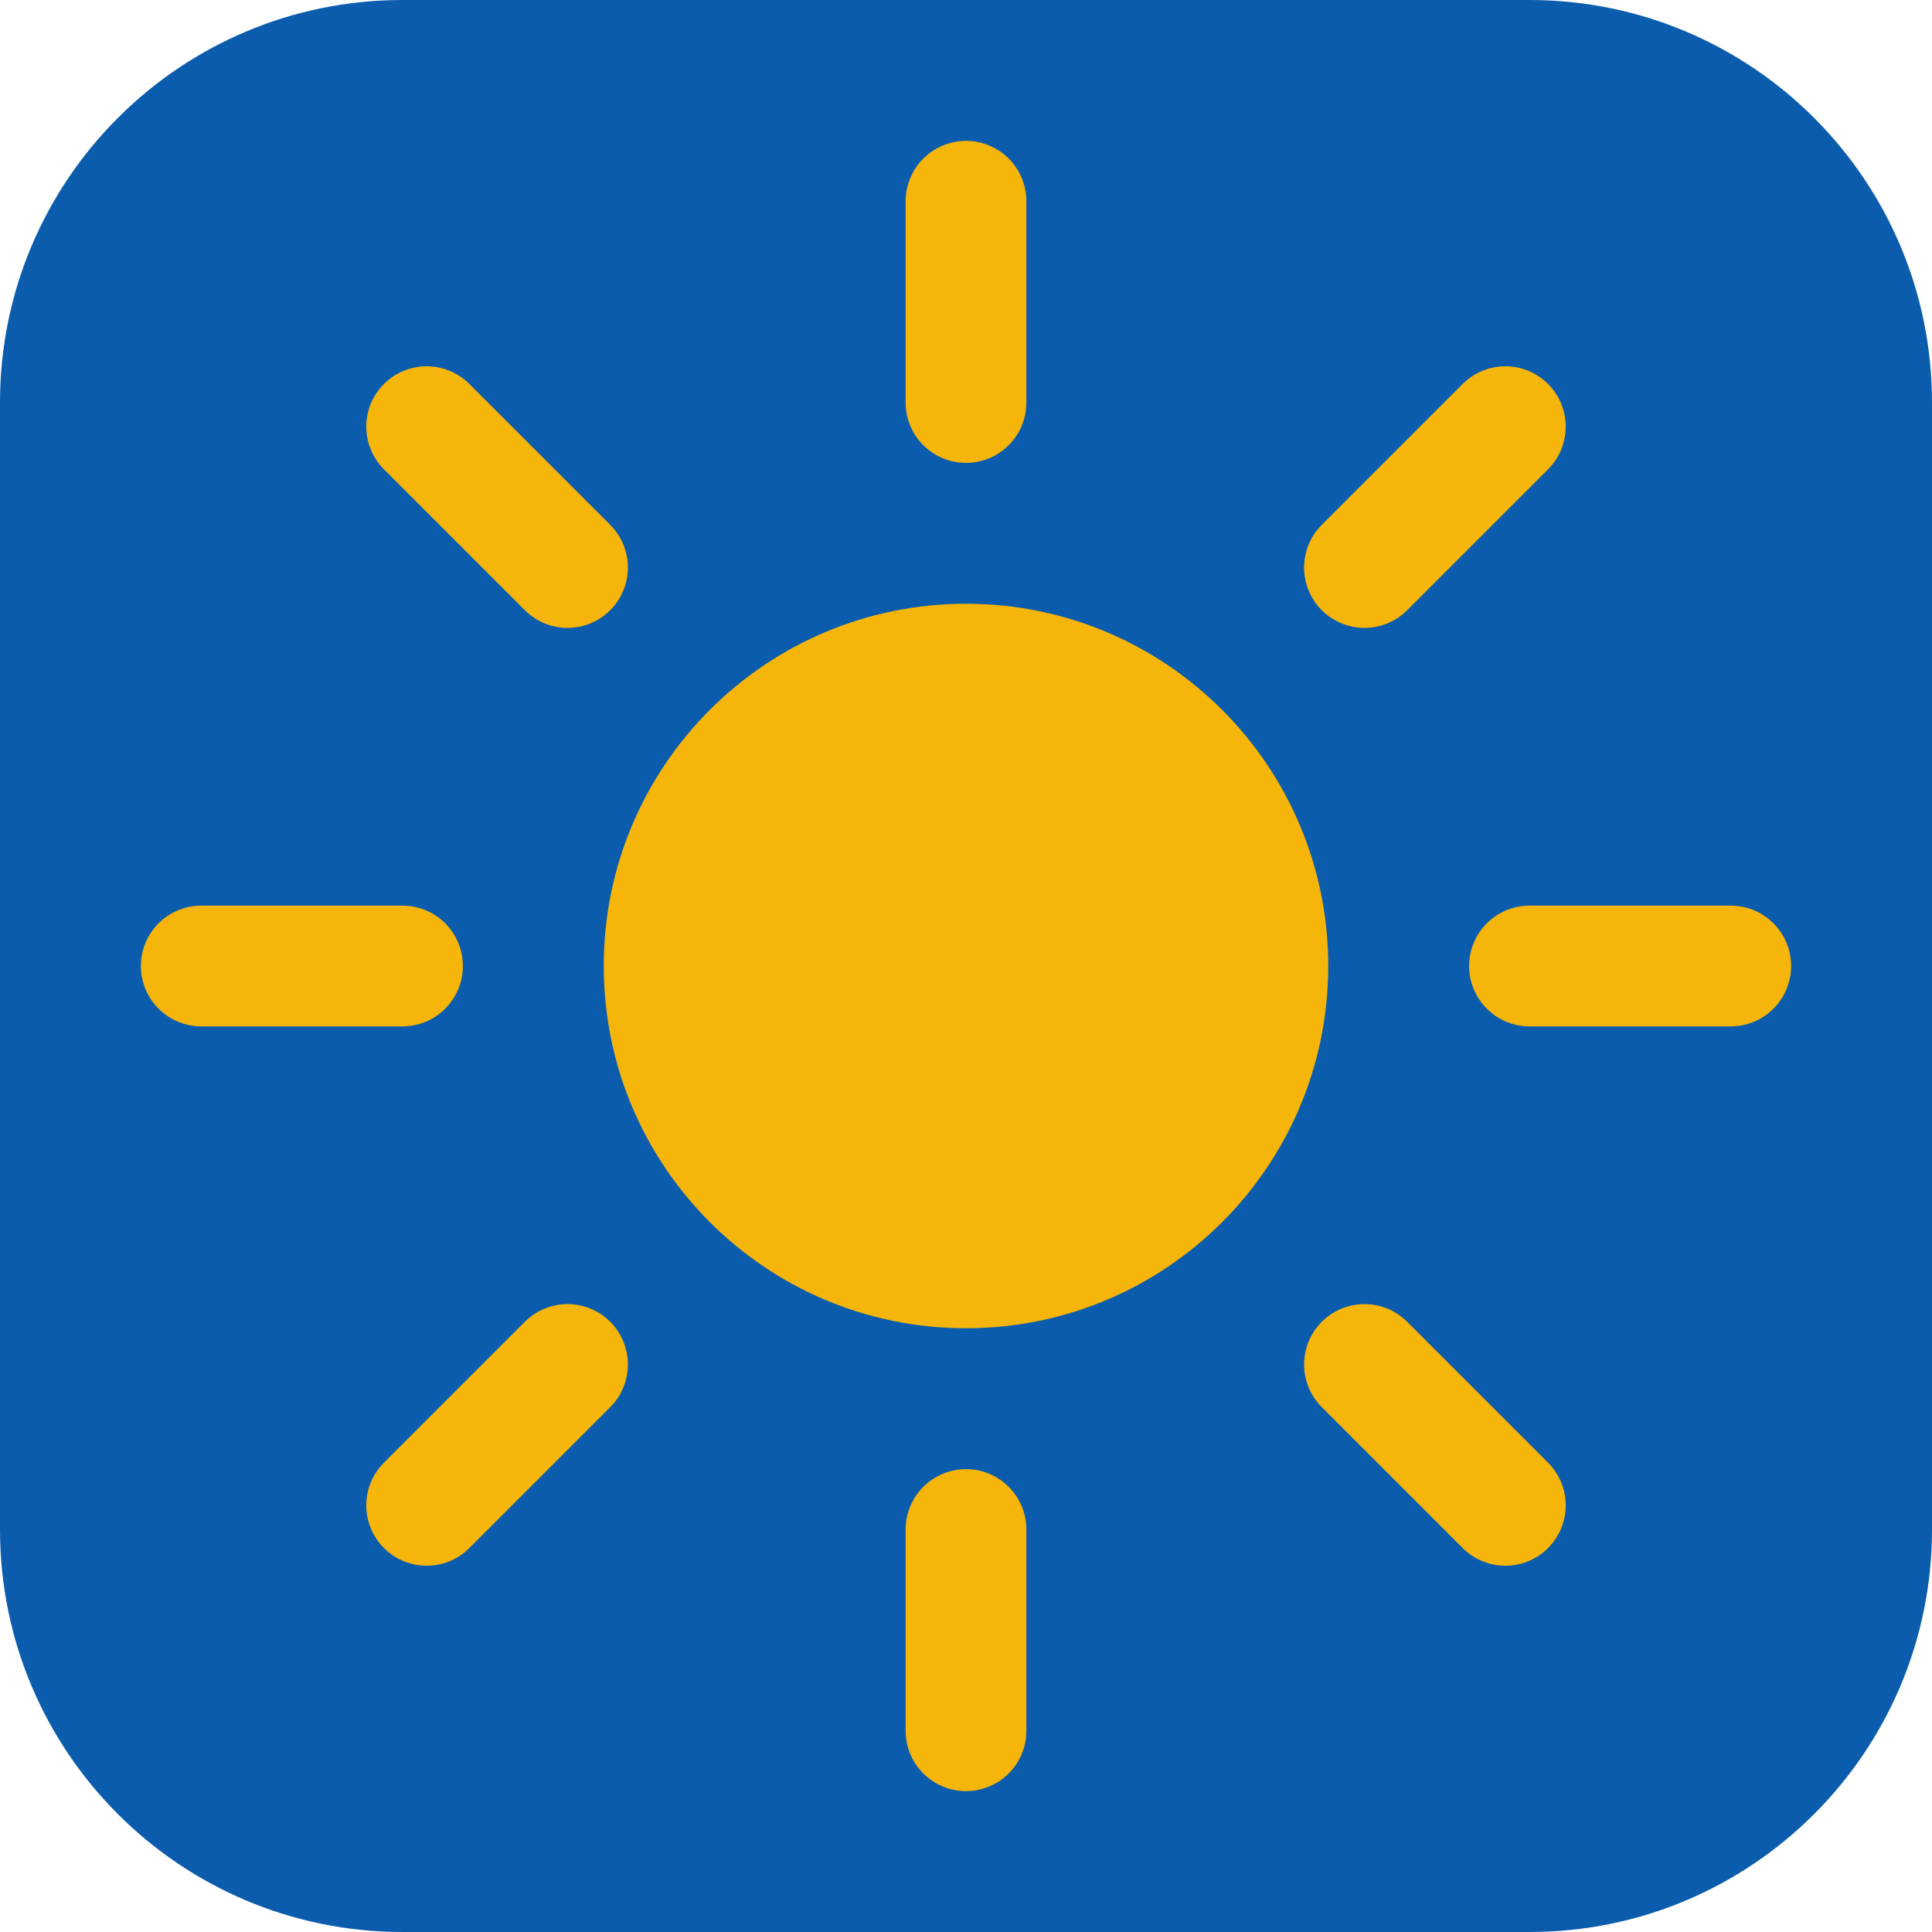
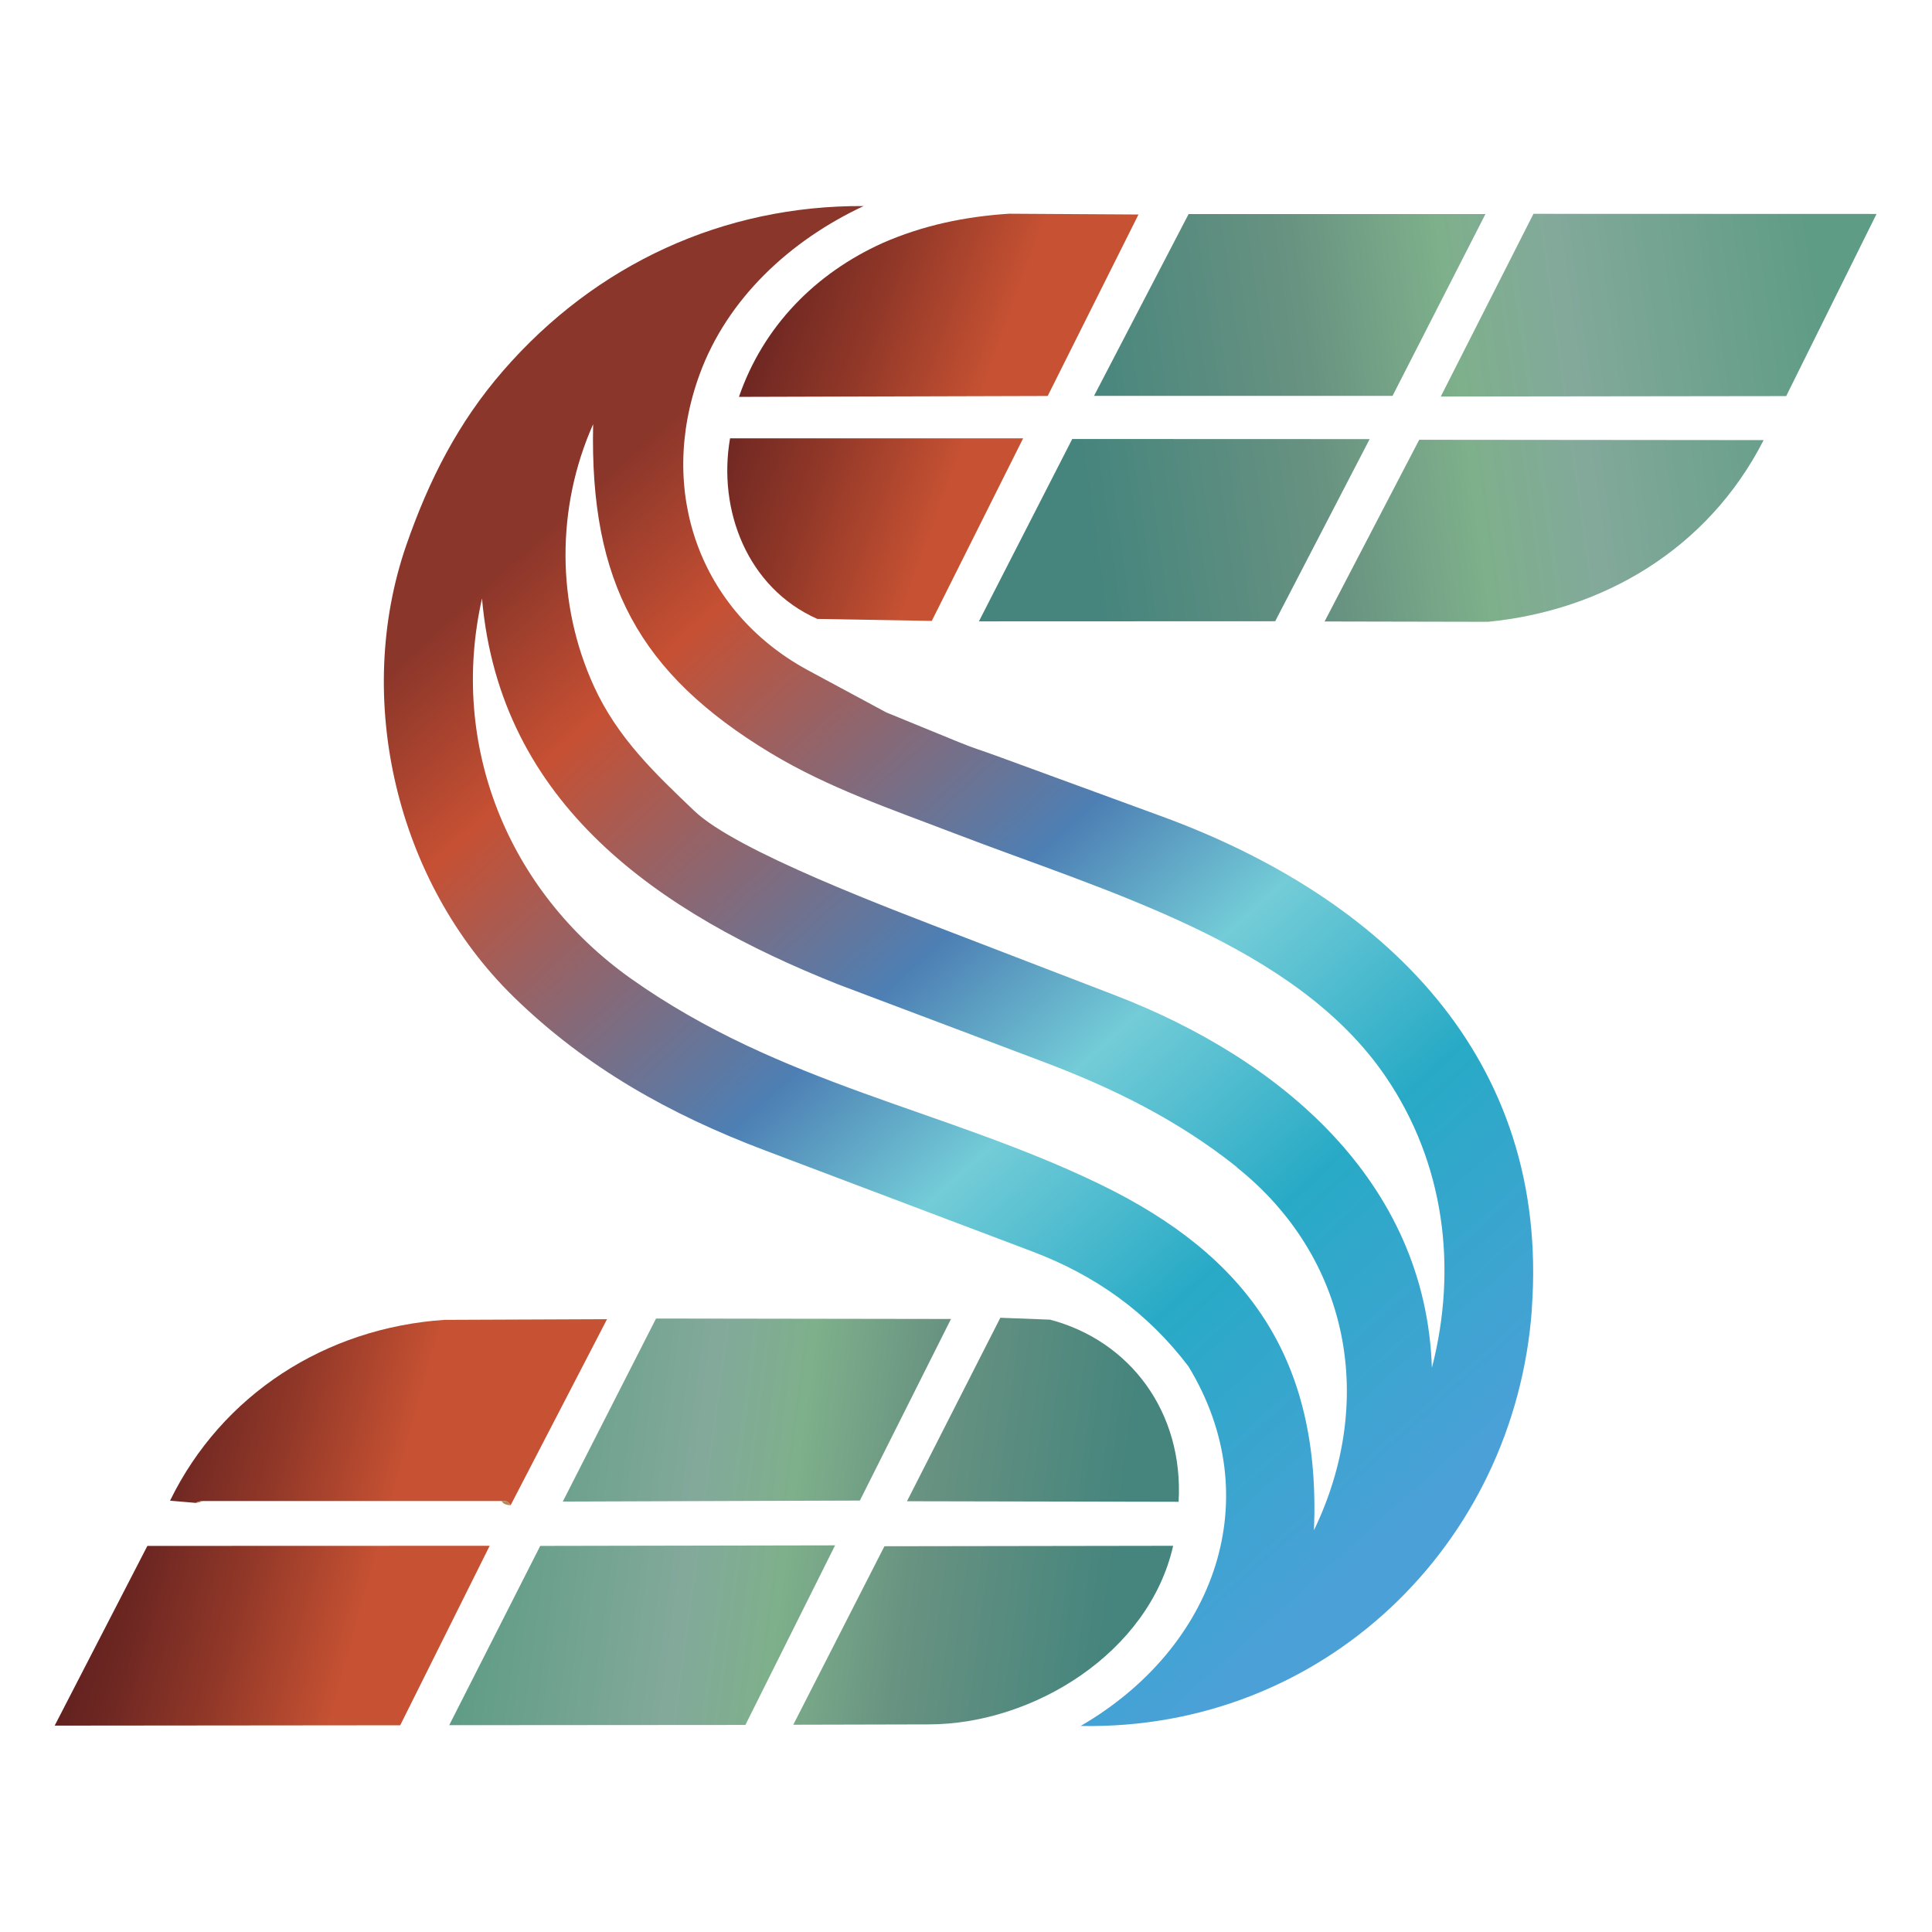
- <svg xmlns="http://www.w3.org/2000/svg" viewBox="0 0 48 48">
-   <rect width="48" height="48" rx="10" fill="#0B5CAD" />
-   <circle cx="24" cy="24" r="9" fill="#F5B50A" />
-   <line x1="38.0" y1="24.0" x2="43.0" y2="24.0" stroke="#F5B50A" stroke-width="3" stroke-linecap="round" />
-   <line x1="33.9" y1="33.9" x2="37.4" y2="37.4" stroke="#F5B50A" stroke-width="3" stroke-linecap="round" />
-   <line x1="24.0" y1="38.0" x2="24.0" y2="43.0" stroke="#F5B50A" stroke-width="3" stroke-linecap="round" />
-   <line x1="14.1" y1="33.9" x2="10.6" y2="37.4" stroke="#F5B50A" stroke-width="3" stroke-linecap="round" />
-   <line x1="10.0" y1="24.0" x2="5.0" y2="24.0" stroke="#F5B50A" stroke-width="3" stroke-linecap="round" />
-   <line x1="14.1" y1="14.1" x2="10.6" y2="10.6" stroke="#F5B50A" stroke-width="3" stroke-linecap="round" />
-   <line x1="24.0" y1="10.0" x2="24.0" y2="5.0" stroke="#F5B50A" stroke-width="3" stroke-linecap="round" />
-   <line x1="33.9" y1="14.1" x2="37.4" y2="10.6" stroke="#F5B50A" stroke-width="3" stroke-linecap="round" />
+ <svg xmlns="http://www.w3.org/2000/svg" xmlns:xlink="http://www.w3.org/1999/xlink" id="Layer_1" data-name="Layer 1" viewBox="2.28 -14.92 173.84 173.84">
+   <defs>
+     <style>
+       .cls-1 {
+         fill: url(#linear-gradient-13);
+       }
+ 
+       .cls-2 {
+         fill: url(#linear-gradient-2);
+       }
+ 
+       .cls-3 {
+         fill: url(#linear-gradient-10);
+       }
+ 
+       .cls-4 {
+         fill: url(#linear-gradient-12);
+       }
+ 
+       .cls-5 {
+         fill: #b58a5a;
+       }
+ 
+       .cls-6 {
+         fill: url(#linear-gradient-4);
+       }
+ 
+       .cls-7 {
+         fill: url(#linear-gradient-3);
+       }
+ 
+       .cls-8 {
+         fill: url(#linear-gradient-5);
+       }
+ 
+       .cls-9 {
+         fill: url(#linear-gradient-8);
+       }
+ 
+       .cls-10 {
+         fill: url(#linear-gradient-7);
+       }
+ 
+       .cls-11 {
+         fill: url(#linear-gradient-9);
+       }
+ 
+       .cls-12 {
+         fill: url(#linear-gradient-11);
+       }
+ 
+       .cls-13 {
+         fill: url(#linear-gradient-6);
+       }
+ 
+       .cls-14 {
+         fill: #1575ad;
+       }
+ 
+       .cls-15 {
+         fill: url(#linear-gradient);
+       }
+ 
+       .cls-16 {
+         fill: #bf8853;
+       }
+     </style>
+     <linearGradient id="linear-gradient" x1="53.04" y1="31.32" x2="132.98" y2="119.87" gradientUnits="userSpaceOnUse">
+       <stop offset="0" stop-color="#8b362a" />
+       <stop offset=".13" stop-color="#c65033" />
+       <stop offset=".43" stop-color="#4d7fb4" />
+       <stop offset=".57" stop-color="#73ccd7" />
+       <stop offset=".75" stop-color="#28aac6" />
+       <stop offset="1" stop-color="#4ca0d8" />
+     </linearGradient>
+     <linearGradient id="linear-gradient-2" x1="3.09" y1="125.64" x2="33.6" y2="134.17" gradientUnits="userSpaceOnUse">
+       <stop offset="0" stop-color="#521a1d" />
+       <stop offset=".15" stop-color="#591d1e" />
+       <stop offset=".38" stop-color="#6e2722" />
+       <stop offset=".65" stop-color="#903728" />
+       <stop offset=".96" stop-color="#bf4e31" />
+       <stop offset="1" stop-color="#c65133" />
+     </linearGradient>
+     <linearGradient id="linear-gradient-3" x1="9.12" y1="104.08" x2="39.63" y2="112.61" xlink:href="#linear-gradient-2" />
+     <linearGradient id="linear-gradient-4" x1="98.76" y1="19.86" x2="165.8" y2="10.55" gradientUnits="userSpaceOnUse">
+       <stop offset="0" stop-color="#46857d" />
+       <stop offset=".31" stop-color="#689281" />
+       <stop offset=".51" stop-color="#7eb08b" />
+       <stop offset=".66" stop-color="#83a99b" />
+       <stop offset="1" stop-color="#5f9c85" />
+     </linearGradient>
+     <linearGradient id="linear-gradient-5" x1="101.17" y1="37.28" x2="168.22" y2="27.97" xlink:href="#linear-gradient-4" />
+     <linearGradient id="linear-gradient-6" x1="98.13" y1="15.34" x2="165.17" y2="6.02" xlink:href="#linear-gradient-4" />
+     <linearGradient id="linear-gradient-7" x1="100.69" y1="33.78" x2="167.73" y2="24.47" xlink:href="#linear-gradient-4" />
+     <linearGradient id="linear-gradient-8" x1="61.65" y1="3.47" x2="92.67" y2="14.73" xlink:href="#linear-gradient-2" />
+     <linearGradient id="linear-gradient-9" x1="55.02" y1="21.74" x2="86.04" y2="33" xlink:href="#linear-gradient-2" />
+     <linearGradient id="linear-gradient-10" x1="100.82" y1="137.7" x2="43.86" y2="130.04" xlink:href="#linear-gradient-4" />
+     <linearGradient id="linear-gradient-11" x1="103.68" y1="116.45" x2="46.71" y2="108.79" xlink:href="#linear-gradient-4" />
+     <linearGradient id="linear-gradient-12" x1="101.36" y1="133.65" x2="44.4" y2="125.99" xlink:href="#linear-gradient-4" />
+     <linearGradient id="linear-gradient-13" x1="104.03" y1="113.83" x2="47.07" y2="106.17" xlink:href="#linear-gradient-4" />
+   </defs>
+   <path class="cls-15" d="M140.12,102.86c-1.55,21.34-18.93,37.94-40.6,37.52,12.16-7.07,16.89-20.54,9.69-32.36-3.69-4.86-8.38-8.2-14.09-10.35l-24.04-9.09c-8.46-3.2-16.05-7.42-22.59-13.81-10.57-10.33-14.43-26.87-9.64-40.67,2.04-5.87,4.67-11.02,8.71-15.67,8.35-9.61,19.84-14.88,32.43-14.81-6.63,3.1-12.27,8.33-14.76,15.15-3.84,10.51,0,21.28,9.66,26.57l7.13,3.84,6.52,2.67c1.47.6,2.01.73,3.43,1.25l14.83,5.43c19.99,7.32,34.95,21.73,33.31,44.33ZM131.13,108.12c2.3-8.95,1.14-18.39-4.18-26.18-8.11-11.89-25.1-16.62-38.75-21.86-5.78-2.22-11.36-4.09-16.61-7.26-11.77-7.12-16.26-15.34-15.94-29.57-3.34,7.51-3.31,16.18.07,23.58,2.13,4.66,5.51,7.85,9.03,11.21,3.8,3.63,17.53,8.77,24.39,11.41l13.49,5.19c14.79,5.69,27.92,16.68,28.49,33.49ZM113.58,90.1c-5.26-4.2-11.1-7.1-17.45-9.49l-18.42-6.95c-16.14-6.41-30.44-16.18-32.06-34.73-2.97,13.17,2.29,26.32,13.41,34.21,13.51,9.57,28.2,11.73,42.14,18.47,13.34,6.45,19.94,15.75,19.31,31.16,5.61-11.64,3.22-24.54-6.95-32.66Z" />
+   <g>
+     <polygon class="cls-2" points="7.2 140.35 38.29 140.32 46.34 124.17 15.54 124.18 7.2 140.35" />
+     <path class="cls-7" d="M42.27,103.84c-10.69.72-20.02,6.71-24.69,16.27l2.32.2c.2-.11.41-.17.65-.17h26.87c.25,0,.57-.07.8.39l8.68-16.75-14.62.06Z" />
+   </g>
+   <g>
+     <polygon class="cls-6" points="140.26 4.32 131.92 20.76 163 20.72 171.13 4.33 140.26 4.32" />
+     <path class="cls-8" d="M121.47,41l14.69.03c10.29-1,19.78-6.49,24.81-16.35l-30.99-.03-8.52,16.36Z" />
+     <polygon class="cls-13" points="135.94 4.34 109.23 4.34 100.72 20.7 127.58 20.7 135.94 4.34" />
+     <polygon class="cls-10" points="98.76 24.58 90.36 40.99 117.02 40.98 125.52 24.59 98.76 24.58" />
+   </g>
+   <g>
+     <path class="cls-9" d="M93.07,4.31c-4,.26-7.74,1.05-11.36,2.63-6.03,2.72-10.74,7.47-12.94,13.85l27.78-.08,8.17-16.33-11.65-.07Z" />
+     <path class="cls-11" d="M75.81,40.77l10.31.18,8.22-16.43h-26.37c-1.13,6.48,1.58,13.46,7.83,16.24Z" />
+   </g>
+   <g>
+     <polygon class="cls-3" points="50.89 124.18 42.7 140.31 69.35 140.29 77.42 124.13 50.89 124.18" />
+     <polygon class="cls-12" points="87.85 103.76 61.31 103.72 52.92 120.19 79.65 120.1 87.85 103.76" />
+     <path class="cls-4" d="M73.66,140.27l12.21-.03c9.41-.02,19.79-6.45,21.97-16.07l-25.98.04-8.2,16.06Z" />
+     <path class="cls-1" d="M96.72,103.82l-4.43-.17-8.4,16.51,24.44.05c.46-8.02-4.32-14.49-11.61-16.4Z" />
+   </g>
+   <path class="cls-16" d="M19.89,120.3c.2-.11.41-.17.65-.17-.17.08-.42.19-.65.17Z" />
+   <path class="cls-5" d="M48.21,120.52c-.45-.02-.68-.16-.8-.38.25,0,.57-.08.8.38Z" />
</svg>
